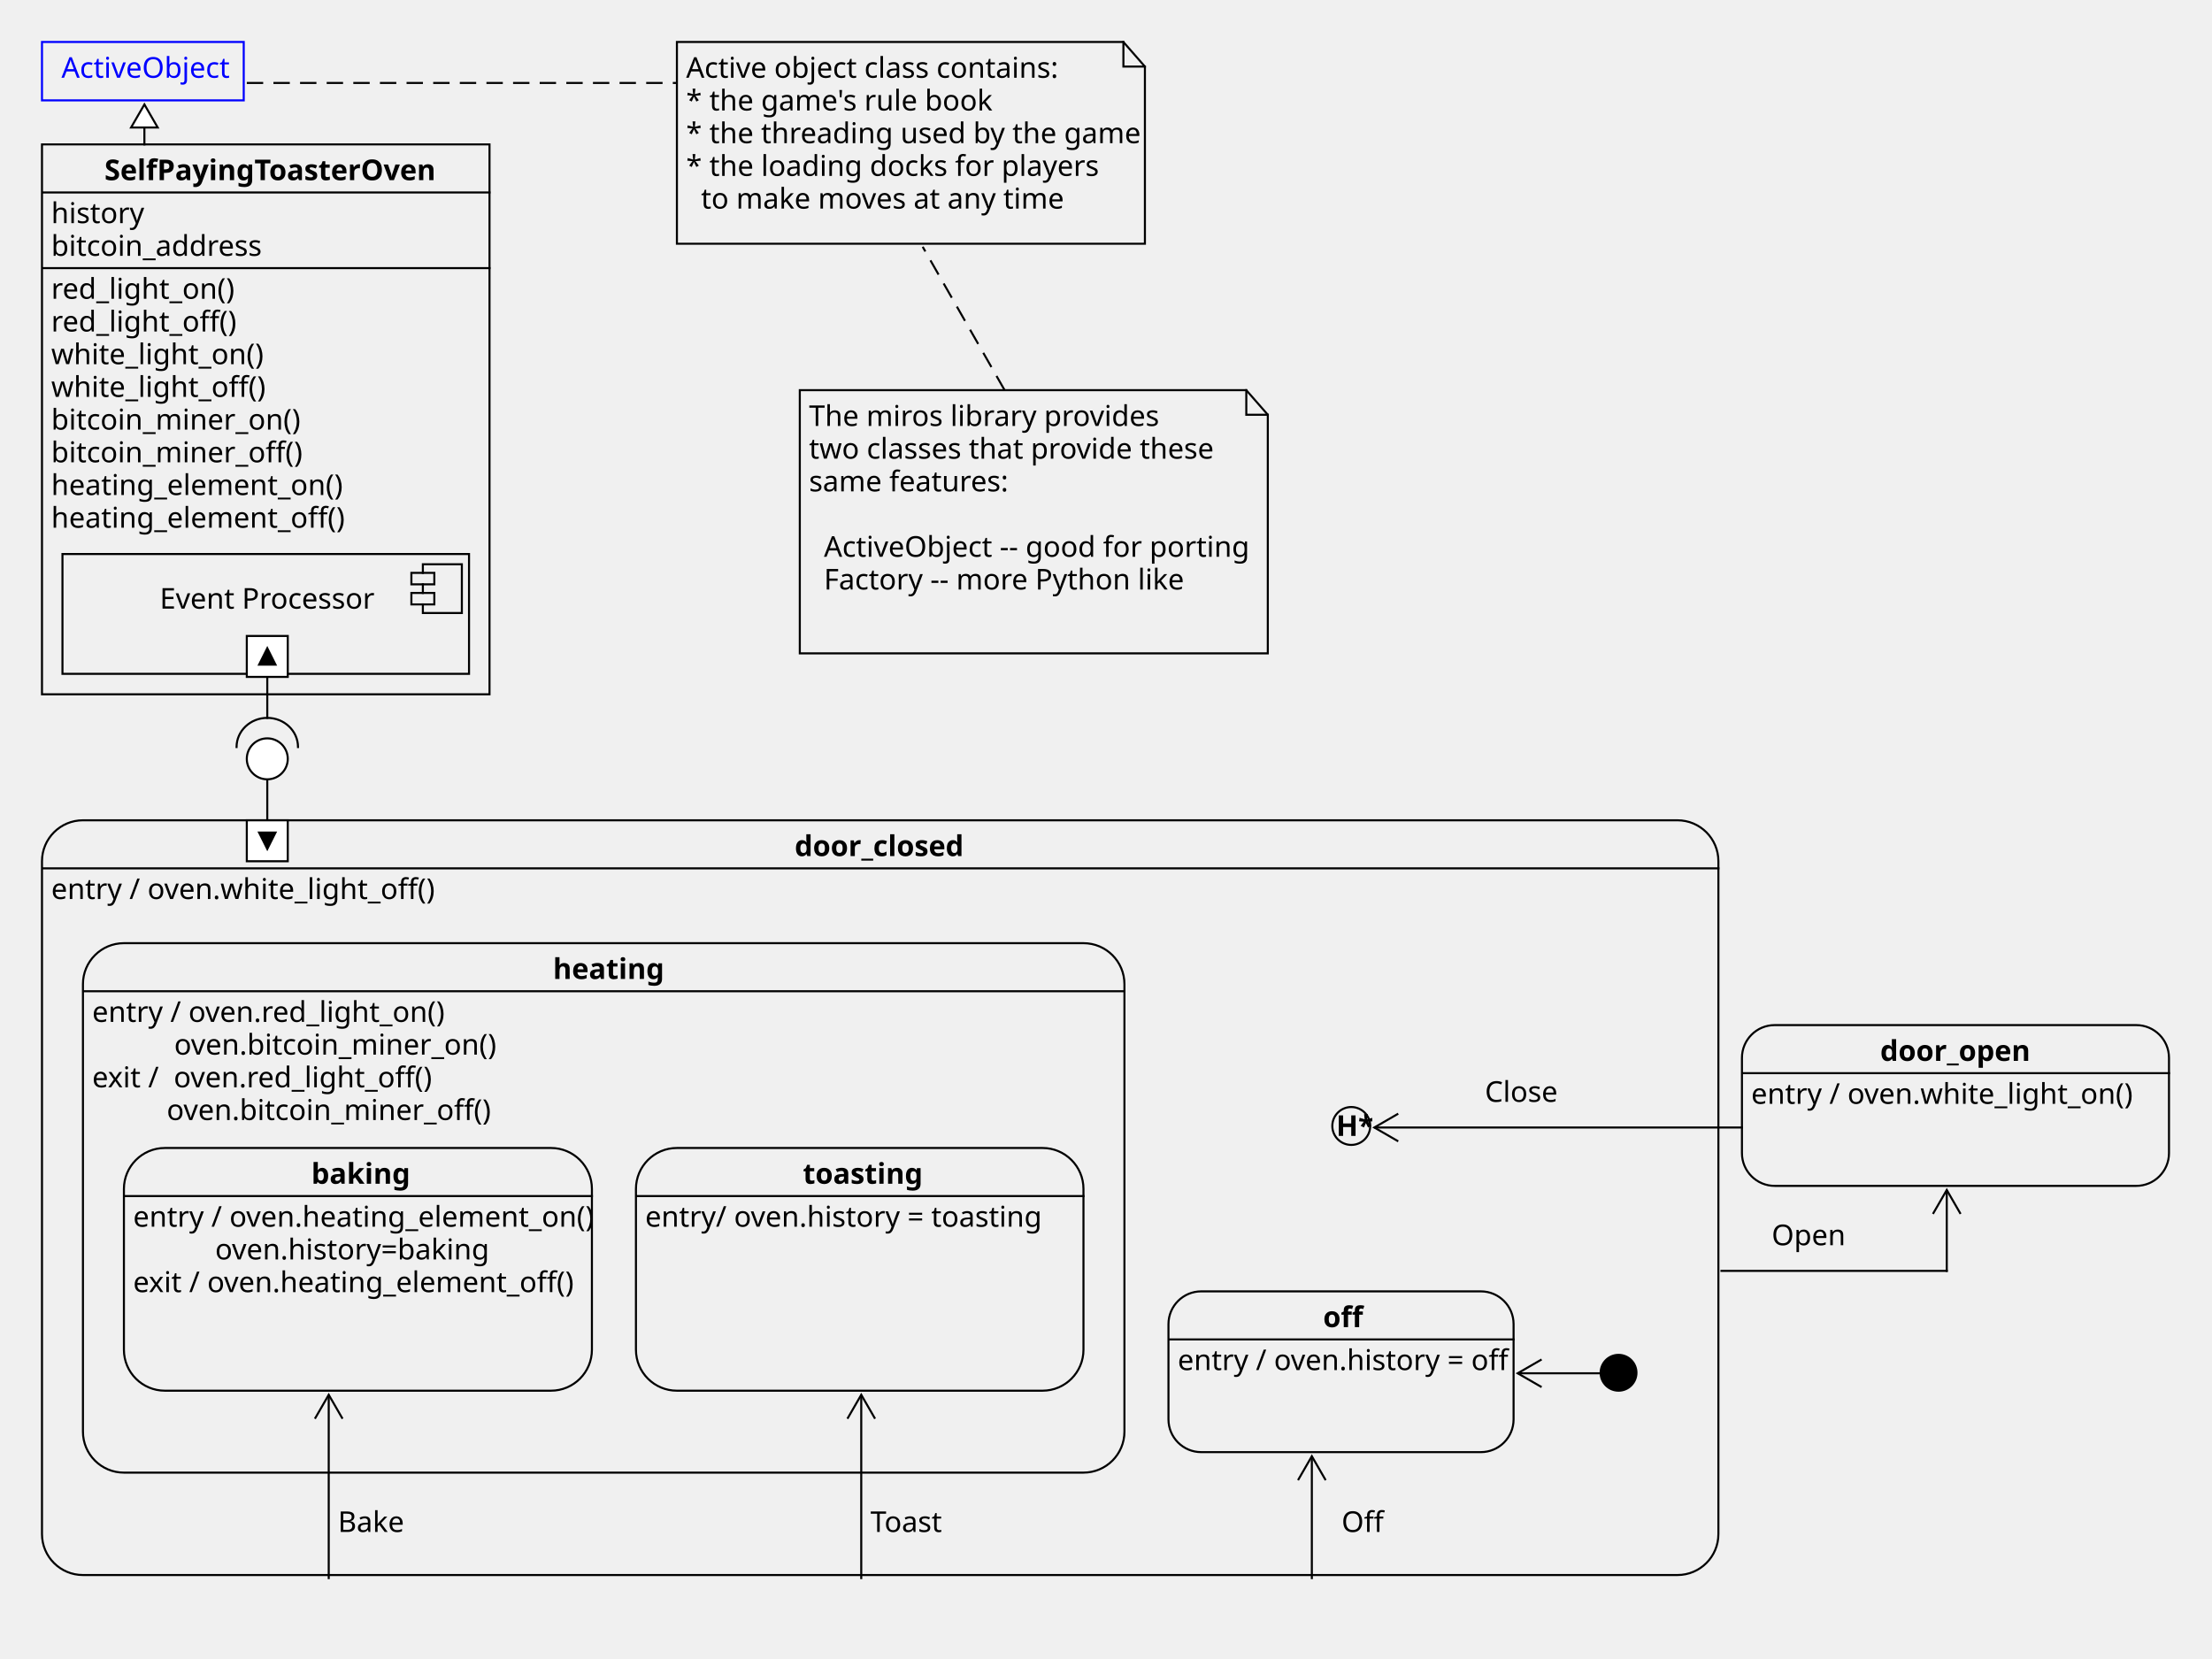
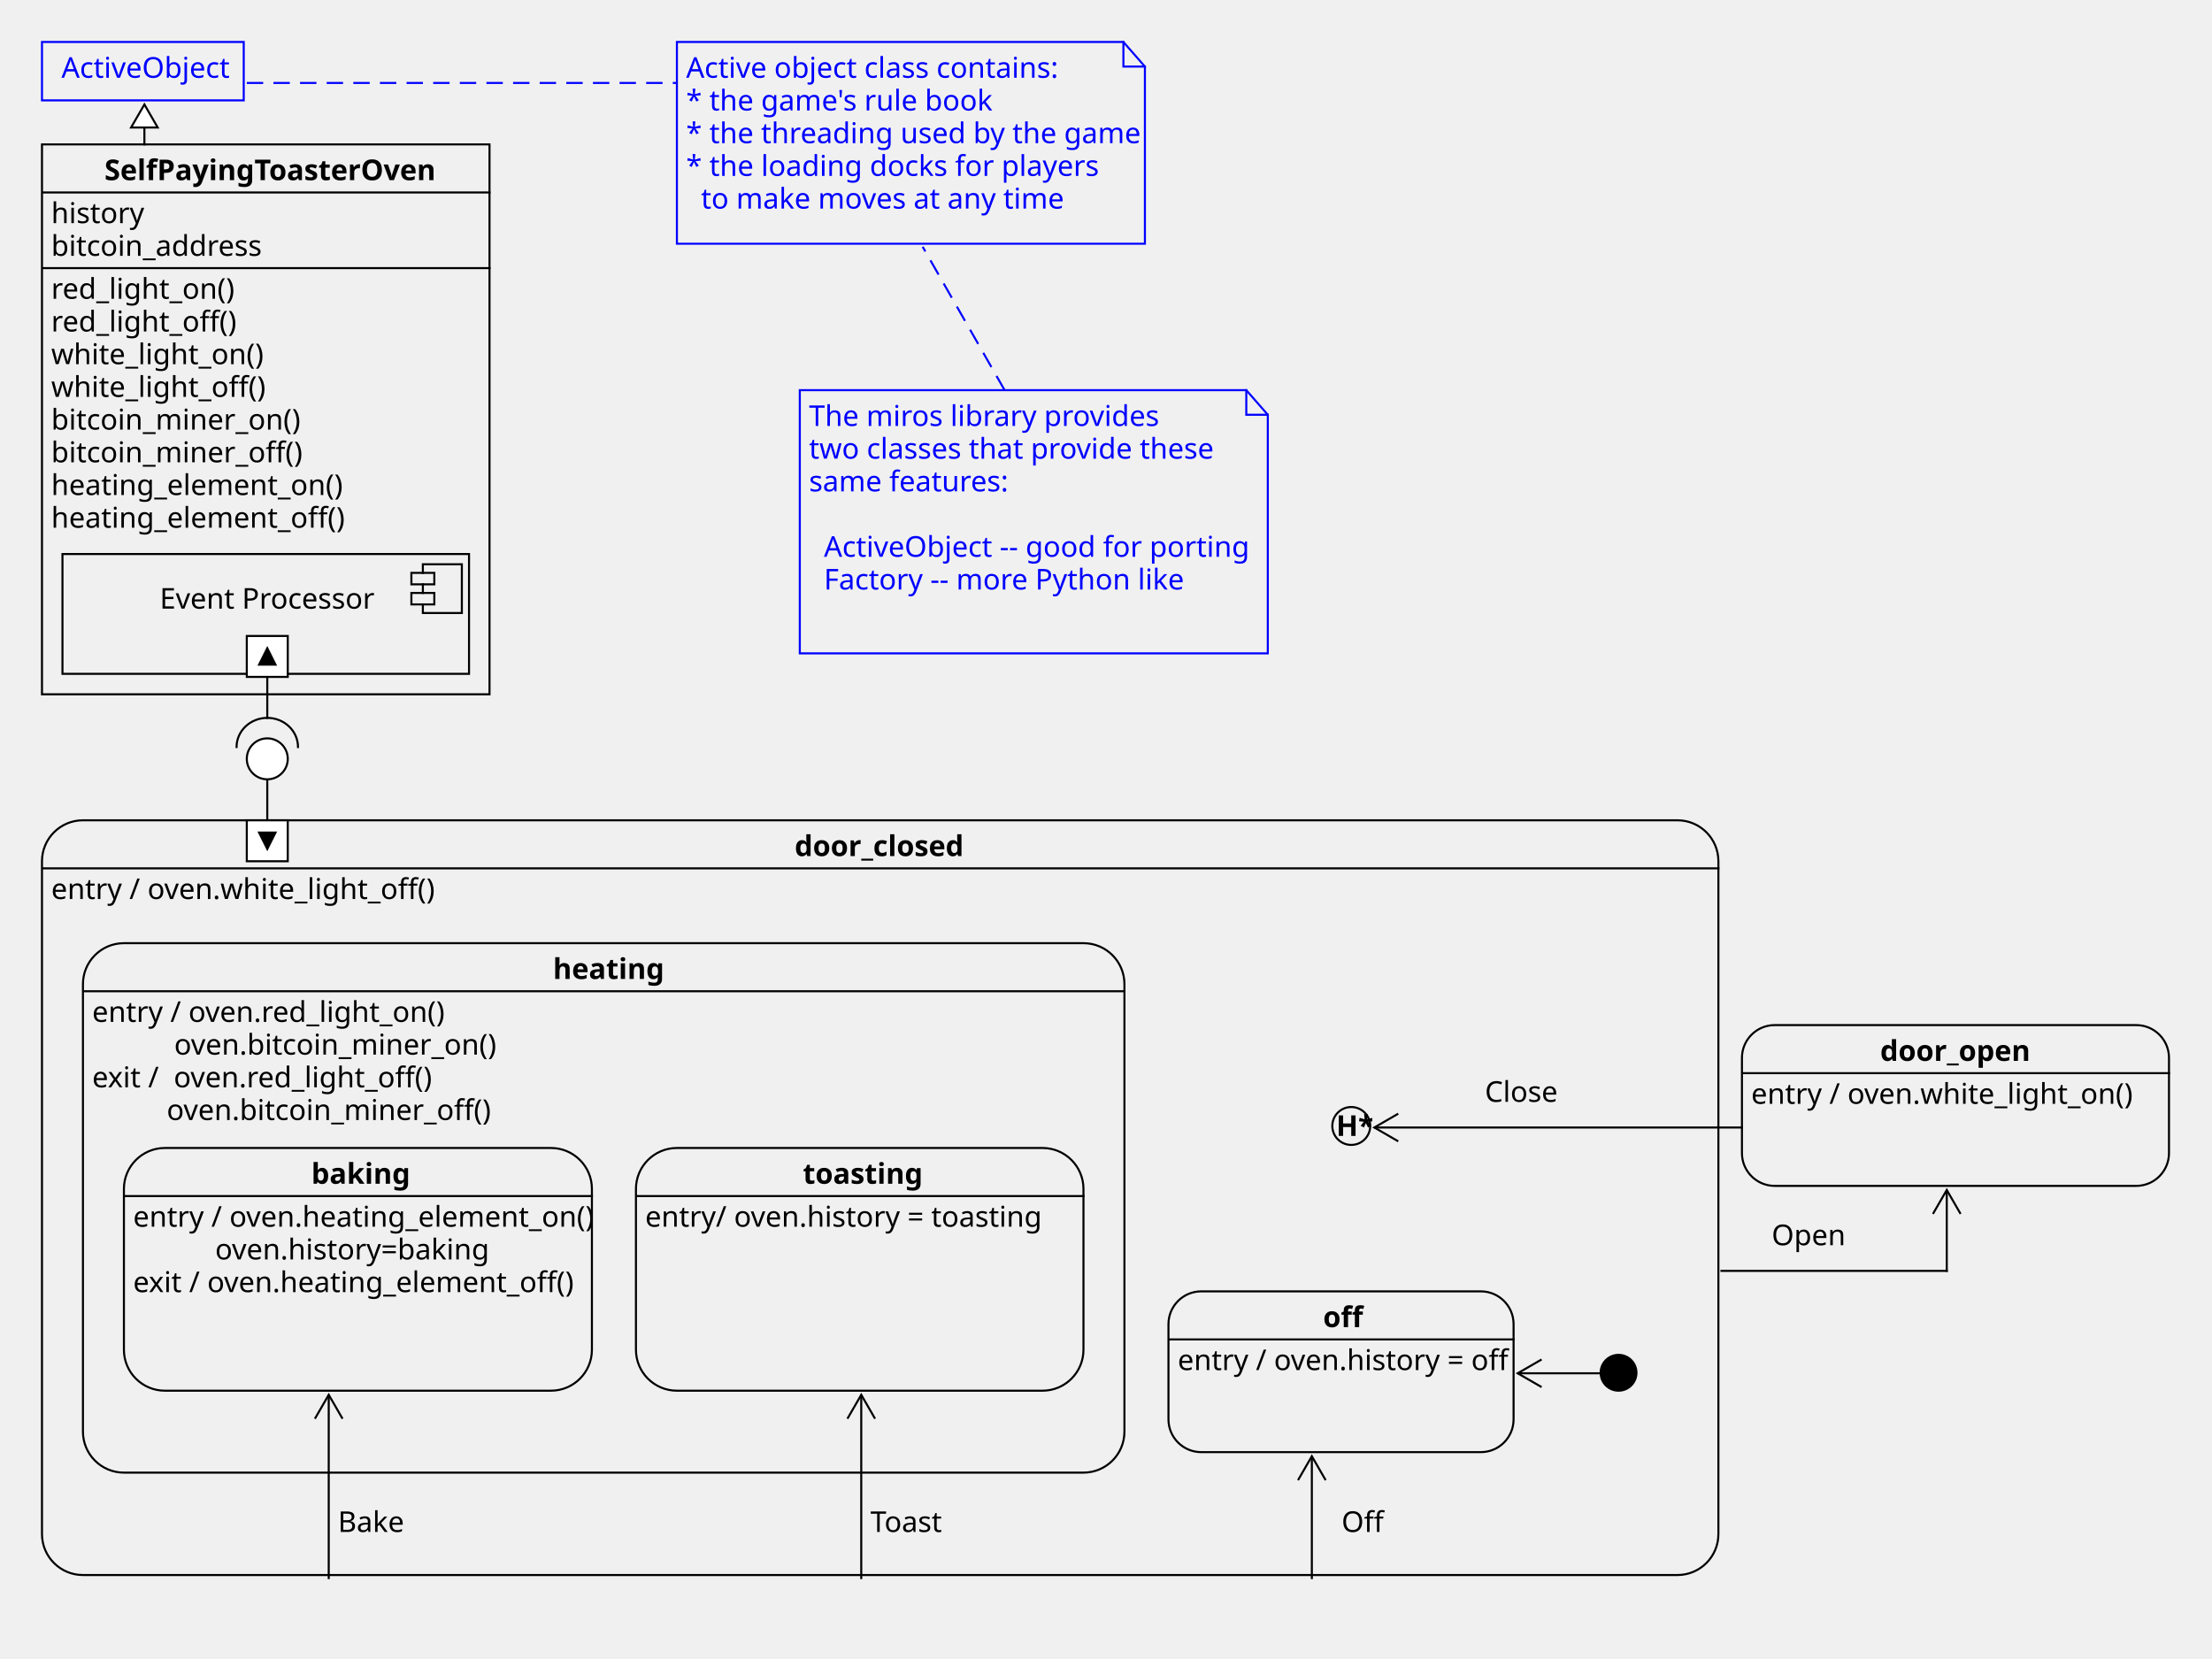
<svg xmlns="http://www.w3.org/2000/svg" fill-opacity="1" color-rendering="auto" color-interpolation="auto" text-rendering="auto" stroke="black" stroke-linecap="square" width="1080" stroke-miterlimit="10" shape-rendering="auto" stroke-opacity="1" fill="black" stroke-dasharray="none" font-weight="normal" stroke-width="1" viewBox="100 0 1080 810" height="810" font-family="'Dialog'" font-style="normal" stroke-linejoin="miter" font-size="12px" stroke-dashoffset="0" image-rendering="auto">
  <defs id="genericDefs" />
  <g>
    <defs id="defs1">
      <clipPath clipPathUnits="userSpaceOnUse" id="clipPath1">
        <path d="M0 0 L2147483647 0 L2147483647 2147483647 L0 2147483647 L0 0 Z" />
      </clipPath>
      <clipPath clipPathUnits="userSpaceOnUse" id="clipPath2">
        <path d="M0 0 L0 130 L230 130 L230 0 Z" />
      </clipPath>
      <clipPath clipPathUnits="userSpaceOnUse" id="clipPath3">
        <path d="M0 0 L0 100 L230 100 L230 0 Z" />
      </clipPath>
      <clipPath clipPathUnits="userSpaceOnUse" id="clipPath4">
        <path d="M0 0 L0 30 L100 30 L100 0 Z" />
      </clipPath>
      <clipPath clipPathUnits="userSpaceOnUse" id="clipPath5">
        <path d="M0 0 L0 20 L20 20 L20 0 Z" />
      </clipPath>
      <clipPath clipPathUnits="userSpaceOnUse" id="clipPath6">
        <path d="M0 0 L0 80 L210 80 L210 0 Z" />
      </clipPath>
      <clipPath clipPathUnits="userSpaceOnUse" id="clipPath7">
        <path d="M0 0 L0 120 L220 120 L220 0 Z" />
      </clipPath>
      <clipPath clipPathUnits="userSpaceOnUse" id="clipPath8">
        <path d="M0 0 L0 120 L230 120 L230 0 Z" />
      </clipPath>
      <clipPath clipPathUnits="userSpaceOnUse" id="clipPath9">
        <path d="M0 0 L0 260 L510 260 L510 0 Z" />
      </clipPath>
      <clipPath clipPathUnits="userSpaceOnUse" id="clipPath10">
        <path d="M0 0 L0 80 L170 80 L170 0 Z" />
      </clipPath>
      <clipPath clipPathUnits="userSpaceOnUse" id="clipPath11">
        <path d="M0 0 L0 60 L200 60 L200 0 Z" />
      </clipPath>
      <clipPath clipPathUnits="userSpaceOnUse" id="clipPath12">
        <path d="M0 0 L0 270 L220 270 L220 0 Z" />
      </clipPath>
      <clipPath clipPathUnits="userSpaceOnUse" id="clipPath13">
        <path d="M0 0 L0 370 L820 370 L820 0 Z" />
      </clipPath>
      <clipPath clipPathUnits="userSpaceOnUse" id="clipPath14">
        <path d="M0 0 L0 100 L70 100 L70 0 Z" />
      </clipPath>
      <clipPath clipPathUnits="userSpaceOnUse" id="clipPath15">
        <path d="M0 0 L0 30 L240 30 L240 0 Z" />
      </clipPath>
      <clipPath clipPathUnits="userSpaceOnUse" id="clipPath16">
        <path d="M0 0 L0 120 L30 120 L30 0 Z" />
      </clipPath>
      <clipPath clipPathUnits="userSpaceOnUse" id="clipPath17">
        <path d="M0 0 L0 50 L30 50 L30 0 Z" />
      </clipPath>
      <clipPath clipPathUnits="userSpaceOnUse" id="clipPath18">
        <path d="M0 0 L0 90 L30 90 L30 0 Z" />
      </clipPath>
      <clipPath clipPathUnits="userSpaceOnUse" id="clipPath19">
        <path d="M0 0 L0 30 L80 30 L80 0 Z" />
      </clipPath>
      <clipPath clipPathUnits="userSpaceOnUse" id="clipPath20">
        <path d="M0 0 L0 30 L210 30 L210 0 Z" />
      </clipPath>
      <clipPath clipPathUnits="userSpaceOnUse" id="clipPath21">
        <path d="M0 0 L0 70 L140 70 L140 0 Z" />
      </clipPath>
      <clipPath clipPathUnits="userSpaceOnUse" id="clipPath22">
        <path d="M0 0 L0 70 L30 70 L30 0 Z" />
      </clipPath>
      <clipPath clipPathUnits="userSpaceOnUse" id="clipPath23">
        <path d="M0 0 L0 70 L50 70 L50 0 Z" />
      </clipPath>
    </defs>
    <g fill="rgb(255,255,255)" fill-opacity="0" transform="translate(490,190)" stroke-opacity="0" stroke="rgb(255,255,255)">
      <path d="M0.5 0.5 L218.5 0.5 L229 12.5 L229 129 L0.5 129 Z" stroke="none" clip-path="url(#clipPath2)" />
    </g>
-     <g transform="translate(490,190)">
+     <g fill="blue" transform="translate(490,190)" stroke="blue">
      <path fill="none" d="M0.5 0.5 L218.5 0.5 L229 12.5 L229 129 L0.5 129 Z" clip-path="url(#clipPath2)" />
      <path fill="none" d="M218.5 0.5 L218.5 12.5 L229 12.5" clip-path="url(#clipPath2)" />
      <text x="5" font-size="14px" y="17.969" clip-path="url(#clipPath2)" font-family="sans-serif" stroke="none" xml:space="preserve">The miros library provides</text>
      <text x="5" font-size="14px" y="33.938" clip-path="url(#clipPath2)" font-family="sans-serif" stroke="none" xml:space="preserve">two classes that provide these </text>
      <text x="5" font-size="14px" y="49.906" clip-path="url(#clipPath2)" font-family="sans-serif" stroke="none" xml:space="preserve">same features:</text>
      <text x="5" font-size="14px" y="81.844" clip-path="url(#clipPath2)" font-family="sans-serif" stroke="none" xml:space="preserve">  ActiveObject -- good for porting</text>
      <text x="5" font-size="14px" y="97.812" clip-path="url(#clipPath2)" font-family="sans-serif" stroke="none" xml:space="preserve">  Factory -- more Python like</text>
    </g>
    <g fill="rgb(255,255,255)" fill-opacity="0" transform="translate(430,20)" stroke-opacity="0" stroke="rgb(255,255,255)">
      <path d="M0.5 0.5 L218.5 0.5 L229 12.5 L229 99 L0.5 99 Z" stroke="none" clip-path="url(#clipPath3)" />
    </g>
-     <g transform="translate(430,20)">
+     <g fill="blue" transform="translate(430,20)" stroke="blue">
      <path fill="none" d="M0.5 0.5 L218.5 0.5 L229 12.5 L229 99 L0.5 99 Z" clip-path="url(#clipPath3)" />
      <path fill="none" d="M218.5 0.5 L218.5 12.5 L229 12.5" clip-path="url(#clipPath3)" />
      <text x="5" font-size="14px" y="17.969" clip-path="url(#clipPath3)" font-family="sans-serif" stroke="none" xml:space="preserve">Active object class contains:</text>
      <text x="5" font-size="14px" y="33.938" clip-path="url(#clipPath3)" font-family="sans-serif" stroke="none" xml:space="preserve">* the game's rule book</text>
      <text x="5" font-size="14px" y="49.906" clip-path="url(#clipPath3)" font-family="sans-serif" stroke="none" xml:space="preserve">* the threading used by the game</text>
      <text x="5" font-size="14px" y="65.875" clip-path="url(#clipPath3)" font-family="sans-serif" stroke="none" xml:space="preserve">* the loading docks for players</text>
      <text x="5" font-size="14px" y="81.844" clip-path="url(#clipPath3)" font-family="sans-serif" stroke="none" xml:space="preserve">  to make moves at any time</text>
    </g>
    <g font-family="sans-serif" font-size="14px" transform="translate(260,730)">
      <text x="5" xml:space="preserve" y="17.969" clip-path="url(#clipPath4)" stroke="none">Bake</text>
    </g>
    <g font-family="sans-serif" font-size="14px" transform="translate(520,730)">
      <text x="5" xml:space="preserve" y="17.969" clip-path="url(#clipPath4)" stroke="none">Toast</text>
    </g>
    <g font-family="sans-serif" font-size="14px" transform="translate(750,730)">
      <text x="5" xml:space="preserve" y="17.969" clip-path="url(#clipPath4)" stroke="none">Off</text>
    </g>
    <g font-family="sans-serif" font-size="14px" transform="translate(820,520)">
      <text x="5" xml:space="preserve" y="17.969" clip-path="url(#clipPath4)" stroke="none">Close</text>
    </g>
    <g font-family="sans-serif" font-size="14px" transform="translate(960,590)">
      <text x="5" xml:space="preserve" y="17.969" clip-path="url(#clipPath4)" stroke="none">Open</text>
    </g>
    <g fill="rgb(255,255,255)" fill-opacity="0" transform="translate(120,20)" stroke-opacity="0" stroke="rgb(255,255,255)">
      <rect x="0.5" width="98.5" height="28.5" y="0.5" clip-path="url(#clipPath4)" stroke="none" />
    </g>
    <g fill="blue" transform="translate(120,20)" stroke="blue">
      <rect fill="none" x="0.5" width="98.5" height="28.5" y="0.5" clip-path="url(#clipPath4)" />
      <text x="10" font-size="14px" y="17.969" clip-path="url(#clipPath4)" font-family="sans-serif" stroke="none" xml:space="preserve">ActiveObject</text>
    </g>
    <g transform="translate(880,660)">
      <circle r="8.75" clip-path="url(#clipPath5)" cx="10.25" cy="10.25" stroke="none" />
      <circle fill="none" r="8.75" clip-path="url(#clipPath5)" cx="10.25" cy="10.25" />
    </g>
    <g fill="rgb(255,255,255)" fill-opacity="0" transform="translate(950,500)" stroke-opacity="0" stroke="rgb(255,255,255)">
      <rect x="0.5" y="0.5" clip-path="url(#clipPath6)" width="208.5" rx="16" ry="16" height="78.5" stroke="none" />
    </g>
    <g transform="translate(950,500)">
      <rect x="0.5" y="0.5" clip-path="url(#clipPath6)" fill="none" width="208.5" rx="16" ry="16" height="78.5" />
      <text x="68" font-size="14px" y="17.969" clip-path="url(#clipPath6)" font-family="sans-serif" stroke="none" font-weight="bold" xml:space="preserve">door_open</text>
      <path fill="none" d="M1 23.969 L209 23.969" clip-path="url(#clipPath6)" />
      <text x="5" font-size="14px" y="38.938" clip-path="url(#clipPath6)" font-family="sans-serif" stroke="none" xml:space="preserve">entry / oven.white_light_on()</text>
    </g>
    <g fill="rgb(255,255,255)" fill-opacity="0" transform="translate(750,540)" stroke-opacity="0" stroke="rgb(255,255,255)">
      <circle r="9.25" clip-path="url(#clipPath5)" cx="9.75" cy="9.75" stroke="none" />
    </g>
    <g transform="translate(750,540)">
      <circle fill="none" r="9.25" clip-path="url(#clipPath5)" cx="9.75" cy="9.75" />
      <text x="2.39" font-size="14px" y="14.594" clip-path="url(#clipPath5)" font-family="sans-serif" stroke="none" font-weight="bold" xml:space="preserve">H*</text>
    </g>
    <g fill="rgb(255,255,255)" fill-opacity="0" transform="translate(410,560)" stroke-opacity="0" stroke="rgb(255,255,255)">
      <rect x="0.5" y="0.5" clip-path="url(#clipPath7)" width="218.5" rx="20" ry="20" height="118.5" stroke="none" />
    </g>
    <g transform="translate(410,560)">
      <rect x="0.5" y="0.5" clip-path="url(#clipPath7)" fill="none" width="218.5" rx="20" ry="20" height="118.5" />
      <text x="82" font-size="14px" y="17.969" clip-path="url(#clipPath7)" font-family="sans-serif" stroke="none" font-weight="bold" xml:space="preserve">toasting</text>
      <path fill="none" d="M1 23.969 L219 23.969" clip-path="url(#clipPath7)" />
      <text x="5" font-size="14px" y="38.938" clip-path="url(#clipPath7)" font-family="sans-serif" stroke="none" xml:space="preserve">entry/ oven.history = toasting</text>
    </g>
    <g fill="rgb(255,255,255)" fill-opacity="0" transform="translate(160,560)" stroke-opacity="0" stroke="rgb(255,255,255)">
      <rect x="0.5" y="0.5" clip-path="url(#clipPath8)" width="228.5" rx="20" ry="20" height="118.5" stroke="none" />
    </g>
    <g transform="translate(160,560)">
      <rect x="0.5" y="0.5" clip-path="url(#clipPath8)" fill="none" width="228.5" rx="20" ry="20" height="118.5" />
      <text x="92" font-size="14px" y="17.969" clip-path="url(#clipPath8)" font-family="sans-serif" stroke="none" font-weight="bold" xml:space="preserve">baking</text>
      <path fill="none" d="M1 23.969 L229 23.969" clip-path="url(#clipPath8)" />
      <text x="5" font-size="14px" y="38.938" clip-path="url(#clipPath8)" font-family="sans-serif" stroke="none" xml:space="preserve">entry / oven.heating_element_on()</text>
      <text x="5" font-size="14px" y="54.906" clip-path="url(#clipPath8)" font-family="sans-serif" stroke="none" xml:space="preserve">           oven.history=baking</text>
      <text x="5" font-size="14px" y="70.875" clip-path="url(#clipPath8)" font-family="sans-serif" stroke="none" xml:space="preserve">exit / oven.heating_element_off()</text>
    </g>
    <g fill="rgb(255,255,255)" fill-opacity="0" transform="translate(140,460)" stroke-opacity="0" stroke="rgb(255,255,255)">
      <rect x="0.5" y="0.5" clip-path="url(#clipPath9)" width="508.5" rx="20" ry="20" height="258.5" stroke="none" />
    </g>
    <g transform="translate(140,460)">
      <rect x="0.5" y="0.5" clip-path="url(#clipPath9)" fill="none" width="508.5" rx="20" ry="20" height="258.5" />
      <text x="230" font-size="14px" y="17.969" clip-path="url(#clipPath9)" font-family="sans-serif" stroke="none" font-weight="bold" xml:space="preserve">heating</text>
      <path fill="none" d="M1 23.969 L509 23.969" clip-path="url(#clipPath9)" />
      <text x="5" font-size="14px" y="38.938" clip-path="url(#clipPath9)" font-family="sans-serif" stroke="none" xml:space="preserve">entry / oven.red_light_on()</text>
      <text x="5" font-size="14px" y="54.906" clip-path="url(#clipPath9)" font-family="sans-serif" stroke="none" xml:space="preserve">           oven.bitcoin_miner_on()</text>
      <text x="5" font-size="14px" y="70.875" clip-path="url(#clipPath9)" font-family="sans-serif" stroke="none" xml:space="preserve">exit /  oven.red_light_off()</text>
      <text x="5" font-size="14px" y="86.844" clip-path="url(#clipPath9)" font-family="sans-serif" stroke="none" xml:space="preserve">          oven.bitcoin_miner_off()</text>
    </g>
    <g fill="rgb(255,255,255)" fill-opacity="0" transform="translate(670,630)" stroke-opacity="0" stroke="rgb(255,255,255)">
      <rect x="0.5" y="0.5" clip-path="url(#clipPath10)" width="168.5" rx="16" ry="16" height="78.5" stroke="none" />
    </g>
    <g transform="translate(670,630)">
      <rect x="0.5" y="0.5" clip-path="url(#clipPath10)" fill="none" width="168.5" rx="16" ry="16" height="78.5" />
      <text x="76" font-size="14px" y="17.969" clip-path="url(#clipPath10)" font-family="sans-serif" stroke="none" font-weight="bold" xml:space="preserve">off</text>
      <path fill="none" d="M1 23.969 L169 23.969" clip-path="url(#clipPath10)" />
      <text x="5" font-size="14px" y="38.938" clip-path="url(#clipPath10)" font-family="sans-serif" stroke="none" xml:space="preserve">entry / oven.history = off</text>
    </g>
    <g fill="rgb(255,255,255)" fill-opacity="0" transform="translate(130,270)" stroke-opacity="0" stroke="rgb(255,255,255)">
      <rect x="170.86" width="11.2" height="5.6" y="9.7" clip-path="url(#clipPath11)" stroke="none" />
    </g>
    <g transform="translate(130,270)">
      <rect fill="none" x="170.86" width="11.2" height="5.6" y="9.7" clip-path="url(#clipPath11)" />
    </g>
    <g fill="rgb(255,255,255)" fill-opacity="0" transform="translate(130,270)" stroke-opacity="0" stroke="rgb(255,255,255)">
      <rect x="170.86" width="11.2" height="5.6" y="19.5" clip-path="url(#clipPath11)" stroke="none" />
    </g>
    <g transform="translate(130,270)">
      <rect fill="none" x="170.86" width="11.2" height="5.6" y="19.5" clip-path="url(#clipPath11)" />
      <path fill="none" d="M176.46 15.3 L176.46 19.5" clip-path="url(#clipPath11)" />
      <path fill="none" d="M176.46 9.7 L176.46 5.5 L195.5 5.5 L195.5 29.3 L176.46 29.3 L176.46 25.1" clip-path="url(#clipPath11)" />
    </g>
    <g fill="rgb(255,255,255)" fill-opacity="0" transform="translate(130,270)" stroke-opacity="0" stroke="rgb(255,255,255)">
      <rect x="0.5" width="198.5" height="58.5" y="0.5" clip-path="url(#clipPath11)" stroke="none" />
    </g>
    <g transform="translate(130,270)">
      <rect fill="none" x="0.5" width="198.5" height="58.5" y="0.5" clip-path="url(#clipPath11)" />
      <text x="48" font-size="14px" y="27.169" clip-path="url(#clipPath11)" font-family="sans-serif" stroke="none" xml:space="preserve">Event Processor</text>
    </g>
    <g fill="rgb(255,255,255)" fill-opacity="0" transform="translate(120,70)" stroke-opacity="0" stroke="rgb(255,255,255)">
      <rect x="0.5" width="218.5" height="268.5" y="0.5" clip-path="url(#clipPath12)" stroke="none" />
    </g>
    <g transform="translate(120,70)">
      <rect fill="none" x="0.5" width="218.5" height="268.5" y="0.5" clip-path="url(#clipPath12)" />
      <text x="31" font-size="14px" y="17.969" clip-path="url(#clipPath12)" font-family="sans-serif" stroke="none" font-weight="bold" xml:space="preserve">SelfPayingToasterOven</text>
      <path fill="none" d="M1 23.969 L219 23.969" clip-path="url(#clipPath12)" />
      <text x="5" font-size="14px" y="38.938" clip-path="url(#clipPath12)" font-family="sans-serif" stroke="none" xml:space="preserve">history</text>
      <text x="5" font-size="14px" y="54.906" clip-path="url(#clipPath12)" font-family="sans-serif" stroke="none" xml:space="preserve">bitcoin_address</text>
      <path fill="none" d="M1 60.906 L219 60.906" clip-path="url(#clipPath12)" />
      <text x="5" font-size="14px" y="75.875" clip-path="url(#clipPath12)" font-family="sans-serif" stroke="none" xml:space="preserve">red_light_on()</text>
      <text x="5" font-size="14px" y="91.844" clip-path="url(#clipPath12)" font-family="sans-serif" stroke="none" xml:space="preserve">red_light_off()</text>
      <text x="5" font-size="14px" y="107.812" clip-path="url(#clipPath12)" font-family="sans-serif" stroke="none" xml:space="preserve">white_light_on()</text>
      <text x="5" font-size="14px" y="123.781" clip-path="url(#clipPath12)" font-family="sans-serif" stroke="none" xml:space="preserve">white_light_off()</text>
      <text x="5" font-size="14px" y="139.75" clip-path="url(#clipPath12)" font-family="sans-serif" stroke="none" xml:space="preserve">bitcoin_miner_on()</text>
      <text x="5" font-size="14px" y="155.719" clip-path="url(#clipPath12)" font-family="sans-serif" stroke="none" xml:space="preserve">bitcoin_miner_off()</text>
      <text x="5" font-size="14px" y="171.688" clip-path="url(#clipPath12)" font-family="sans-serif" stroke="none" xml:space="preserve">heating_element_on()</text>
      <text x="5" font-size="14px" y="187.656" clip-path="url(#clipPath12)" font-family="sans-serif" stroke="none" xml:space="preserve">heating_element_off()</text>
    </g>
    <g fill="rgb(255,255,255)" fill-opacity="0" transform="translate(120,400)" stroke-opacity="0" stroke="rgb(255,255,255)">
      <rect x="0.5" y="0.5" clip-path="url(#clipPath13)" width="818.5" rx="20" ry="20" height="368.5" stroke="none" />
    </g>
    <g transform="translate(120,400)">
      <rect x="0.5" y="0.5" clip-path="url(#clipPath13)" fill="none" width="818.5" rx="20" ry="20" height="368.5" />
      <text x="368" font-size="14px" y="17.969" clip-path="url(#clipPath13)" font-family="sans-serif" stroke="none" font-weight="bold" xml:space="preserve">door_closed</text>
      <path fill="none" d="M1 23.969 L819 23.969" clip-path="url(#clipPath13)" />
      <text x="5" font-size="14px" y="38.938" clip-path="url(#clipPath13)" font-family="sans-serif" stroke="none" xml:space="preserve">entry / oven.white_light_off()</text>
    </g>
-     <g stroke-dasharray="8,5" stroke-miterlimit="5" transform="translate(540,110)" stroke-linecap="butt">
+     <g fill="blue" stroke-miterlimit="5" stroke-dasharray="8,5" transform="translate(540,110)" stroke-linecap="butt" stroke="blue">
      <path fill="none" d="M50.5 80.5 L10.5 10.5" clip-path="url(#clipPath14)" />
    </g>
-     <g stroke-dasharray="8,5" stroke-miterlimit="5" transform="translate(210,30)" stroke-linecap="butt">
+     <g fill="blue" stroke-miterlimit="5" stroke-dasharray="8,5" transform="translate(210,30)" stroke-linecap="butt" stroke="blue">
      <path fill="none" d="M10.5 10.5 L220.5 10.5" clip-path="url(#clipPath15)" />
    </g>
    <g transform="translate(510,670)">
      <path fill="none" d="M10.5 100.5 L10.5 11.5" clip-path="url(#clipPath16)" />
      <path fill="none" d="M17 22.258 L10.5 11 L4 22.258" clip-path="url(#clipPath16)" />
    </g>
    <g transform="translate(250,670)">
      <path fill="none" d="M10.5 100.5 L10.5 11.5" clip-path="url(#clipPath16)" />
      <path fill="none" d="M17 22.258 L10.5 11 L4 22.258" clip-path="url(#clipPath16)" />
    </g>
    <g transform="translate(160,40)">
      <path fill="none" d="M10.5 11.5 L10.5 30.5" clip-path="url(#clipPath17)" />
      <path fill="white" d="M4 22.258 L10.5 11 L17 22.258 Z" clip-path="url(#clipPath17)" stroke="none" />
      <path fill="none" d="M4 22.258 L10.5 11 L17 22.258 Z" clip-path="url(#clipPath17)" />
    </g>
    <g transform="translate(730,700)">
      <path fill="none" d="M10.5 70.5 L10.5 11.5" clip-path="url(#clipPath18)" />
      <path fill="none" d="M17 22.258 L10.5 11 L4 22.258" clip-path="url(#clipPath18)" />
    </g>
    <g transform="translate(830,660)">
      <path fill="none" d="M60.5 10.5 L11.5 10.5" clip-path="url(#clipPath19)" />
      <path fill="none" d="M22.258 4 L11 10.5 L22.258 17" clip-path="url(#clipPath19)" />
    </g>
    <g transform="translate(760,540)">
      <path fill="none" d="M190.5 10.5 L11.5 10.5" clip-path="url(#clipPath20)" />
      <path fill="none" d="M22.258 4 L11 10.5 L22.258 17" clip-path="url(#clipPath20)" />
    </g>
    <g transform="translate(930,570)">
      <path fill="none" d="M10.5 50.5 L120.5 50.5" clip-path="url(#clipPath21)" />
      <path fill="none" d="M120.5 50.5 L120.5 11.5" clip-path="url(#clipPath21)" />
      <path fill="none" d="M127 22.258 L120.5 11 L114 22.258" clip-path="url(#clipPath21)" />
    </g>
    <g transform="translate(220,360)">
      <path fill="none" d="M10.5 11.5 L10.5 50.5" clip-path="url(#clipPath22)" />
      <circle fill="white" r="10" clip-path="url(#clipPath22)" cx="10.5" cy="10.5" stroke="none" />
      <circle fill="none" r="10" clip-path="url(#clipPath22)" cx="10.5" cy="10.5" />
      <rect x="0.5" y="40.5" clip-path="url(#clipPath22)" fill="white" width="20" height="20" stroke="none" />
      <rect fill="none" x="0.5" width="20" height="20" y="40.5" clip-path="url(#clipPath22)" />
      <path d="M6.5 46.5 L14.5 46.5 L10.5 54.5 Z" clip-path="url(#clipPath22)" stroke="none" />
      <path fill="none" d="M6.5 46.5 L14.5 46.5 L10.5 54.5 Z" clip-path="url(#clipPath22)" />
    </g>
    <g transform="translate(210,310)">
      <path fill="none" d="M20.5 11.5 L20.5 40.5" clip-path="url(#clipPath23)" />
      <rect x="10.5" y="0.5" clip-path="url(#clipPath23)" fill="white" width="20" height="20" stroke="none" />
      <rect fill="none" x="10.5" width="20" height="20" y="0.5" clip-path="url(#clipPath23)" />
      <path d="M20.5 6.5 L24.5 14.5 L16.5 14.5 Z" clip-path="url(#clipPath23)" stroke="none" />
      <path fill="none" d="M20.5 6.5 L24.5 14.5 L16.5 14.5 Z" clip-path="url(#clipPath23)" />
    </g>
    <g fill="rgb(255,255,255)" fill-opacity="0" transform="translate(210,310)" stroke-opacity="0" stroke="rgb(255,255,255)">
      <path d="M35.5 54.75 A15 14.25 0 0 0 5.5 54.75" stroke="none" clip-path="url(#clipPath23)" />
    </g>
    <g transform="translate(210,310)">
      <path fill="none" d="M35.5 54.75 A15 14.25 0 0 0 5.5 54.75" clip-path="url(#clipPath23)" />
    </g>
  </g>
</svg>
